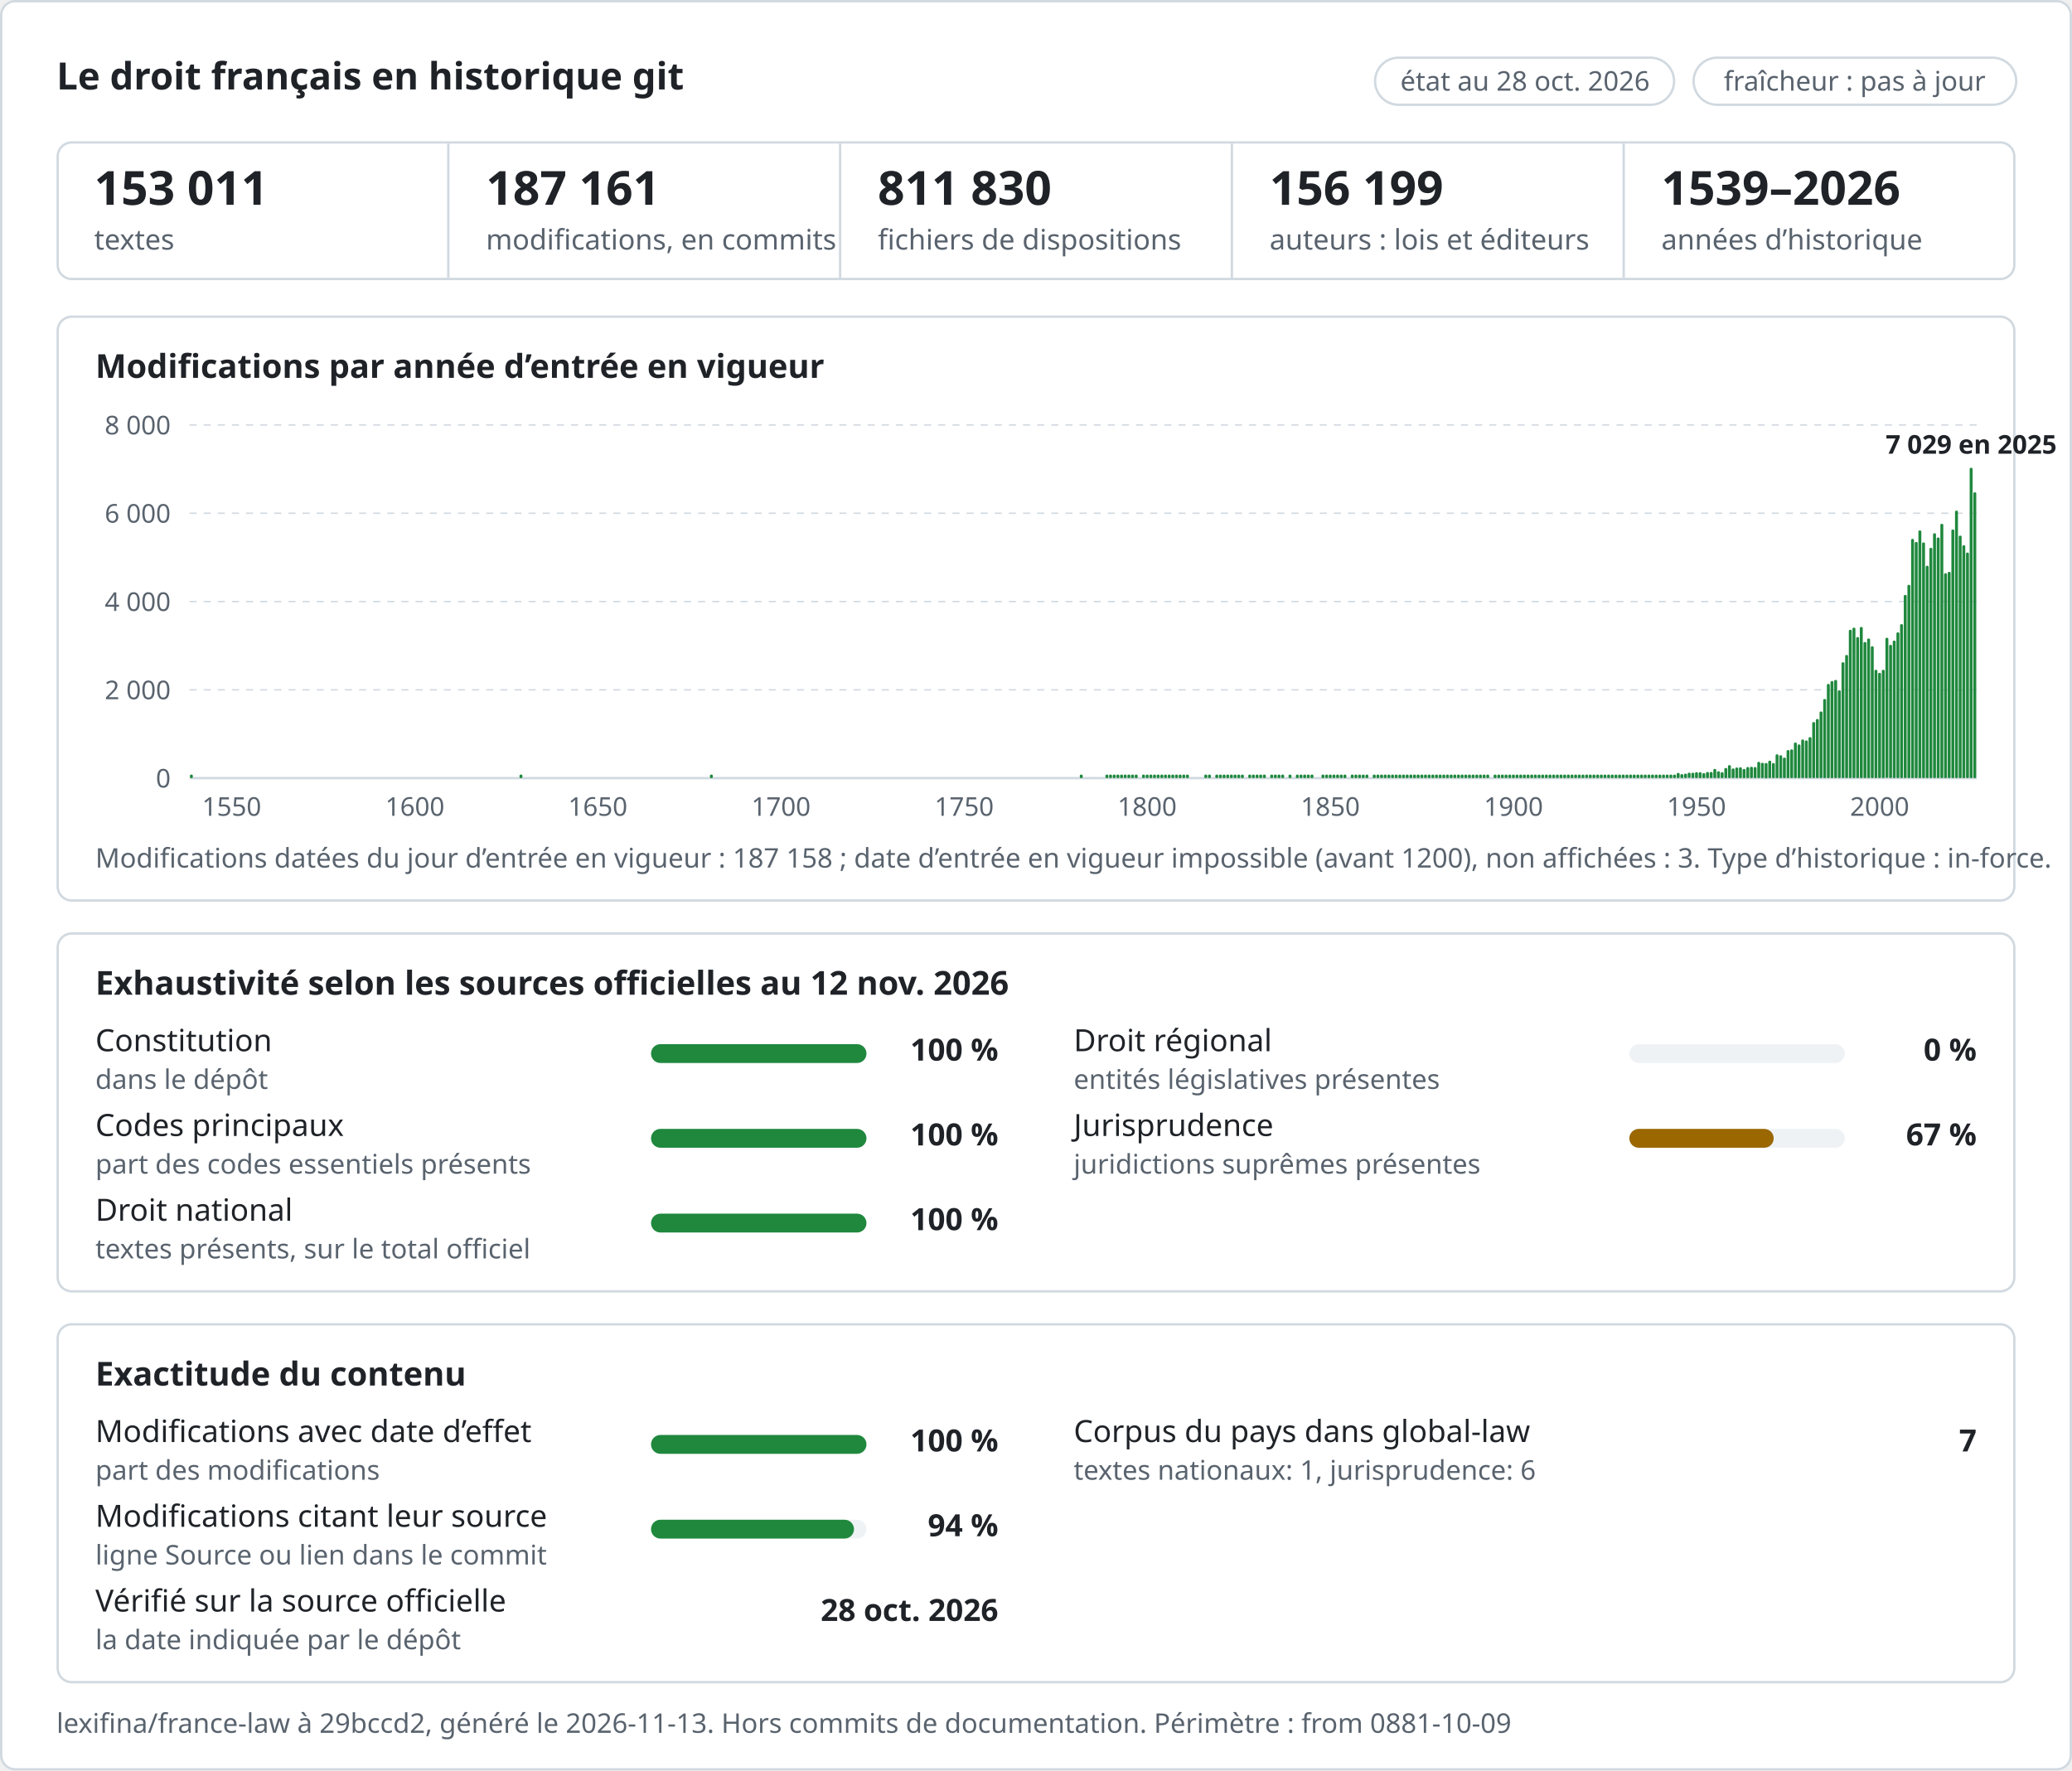
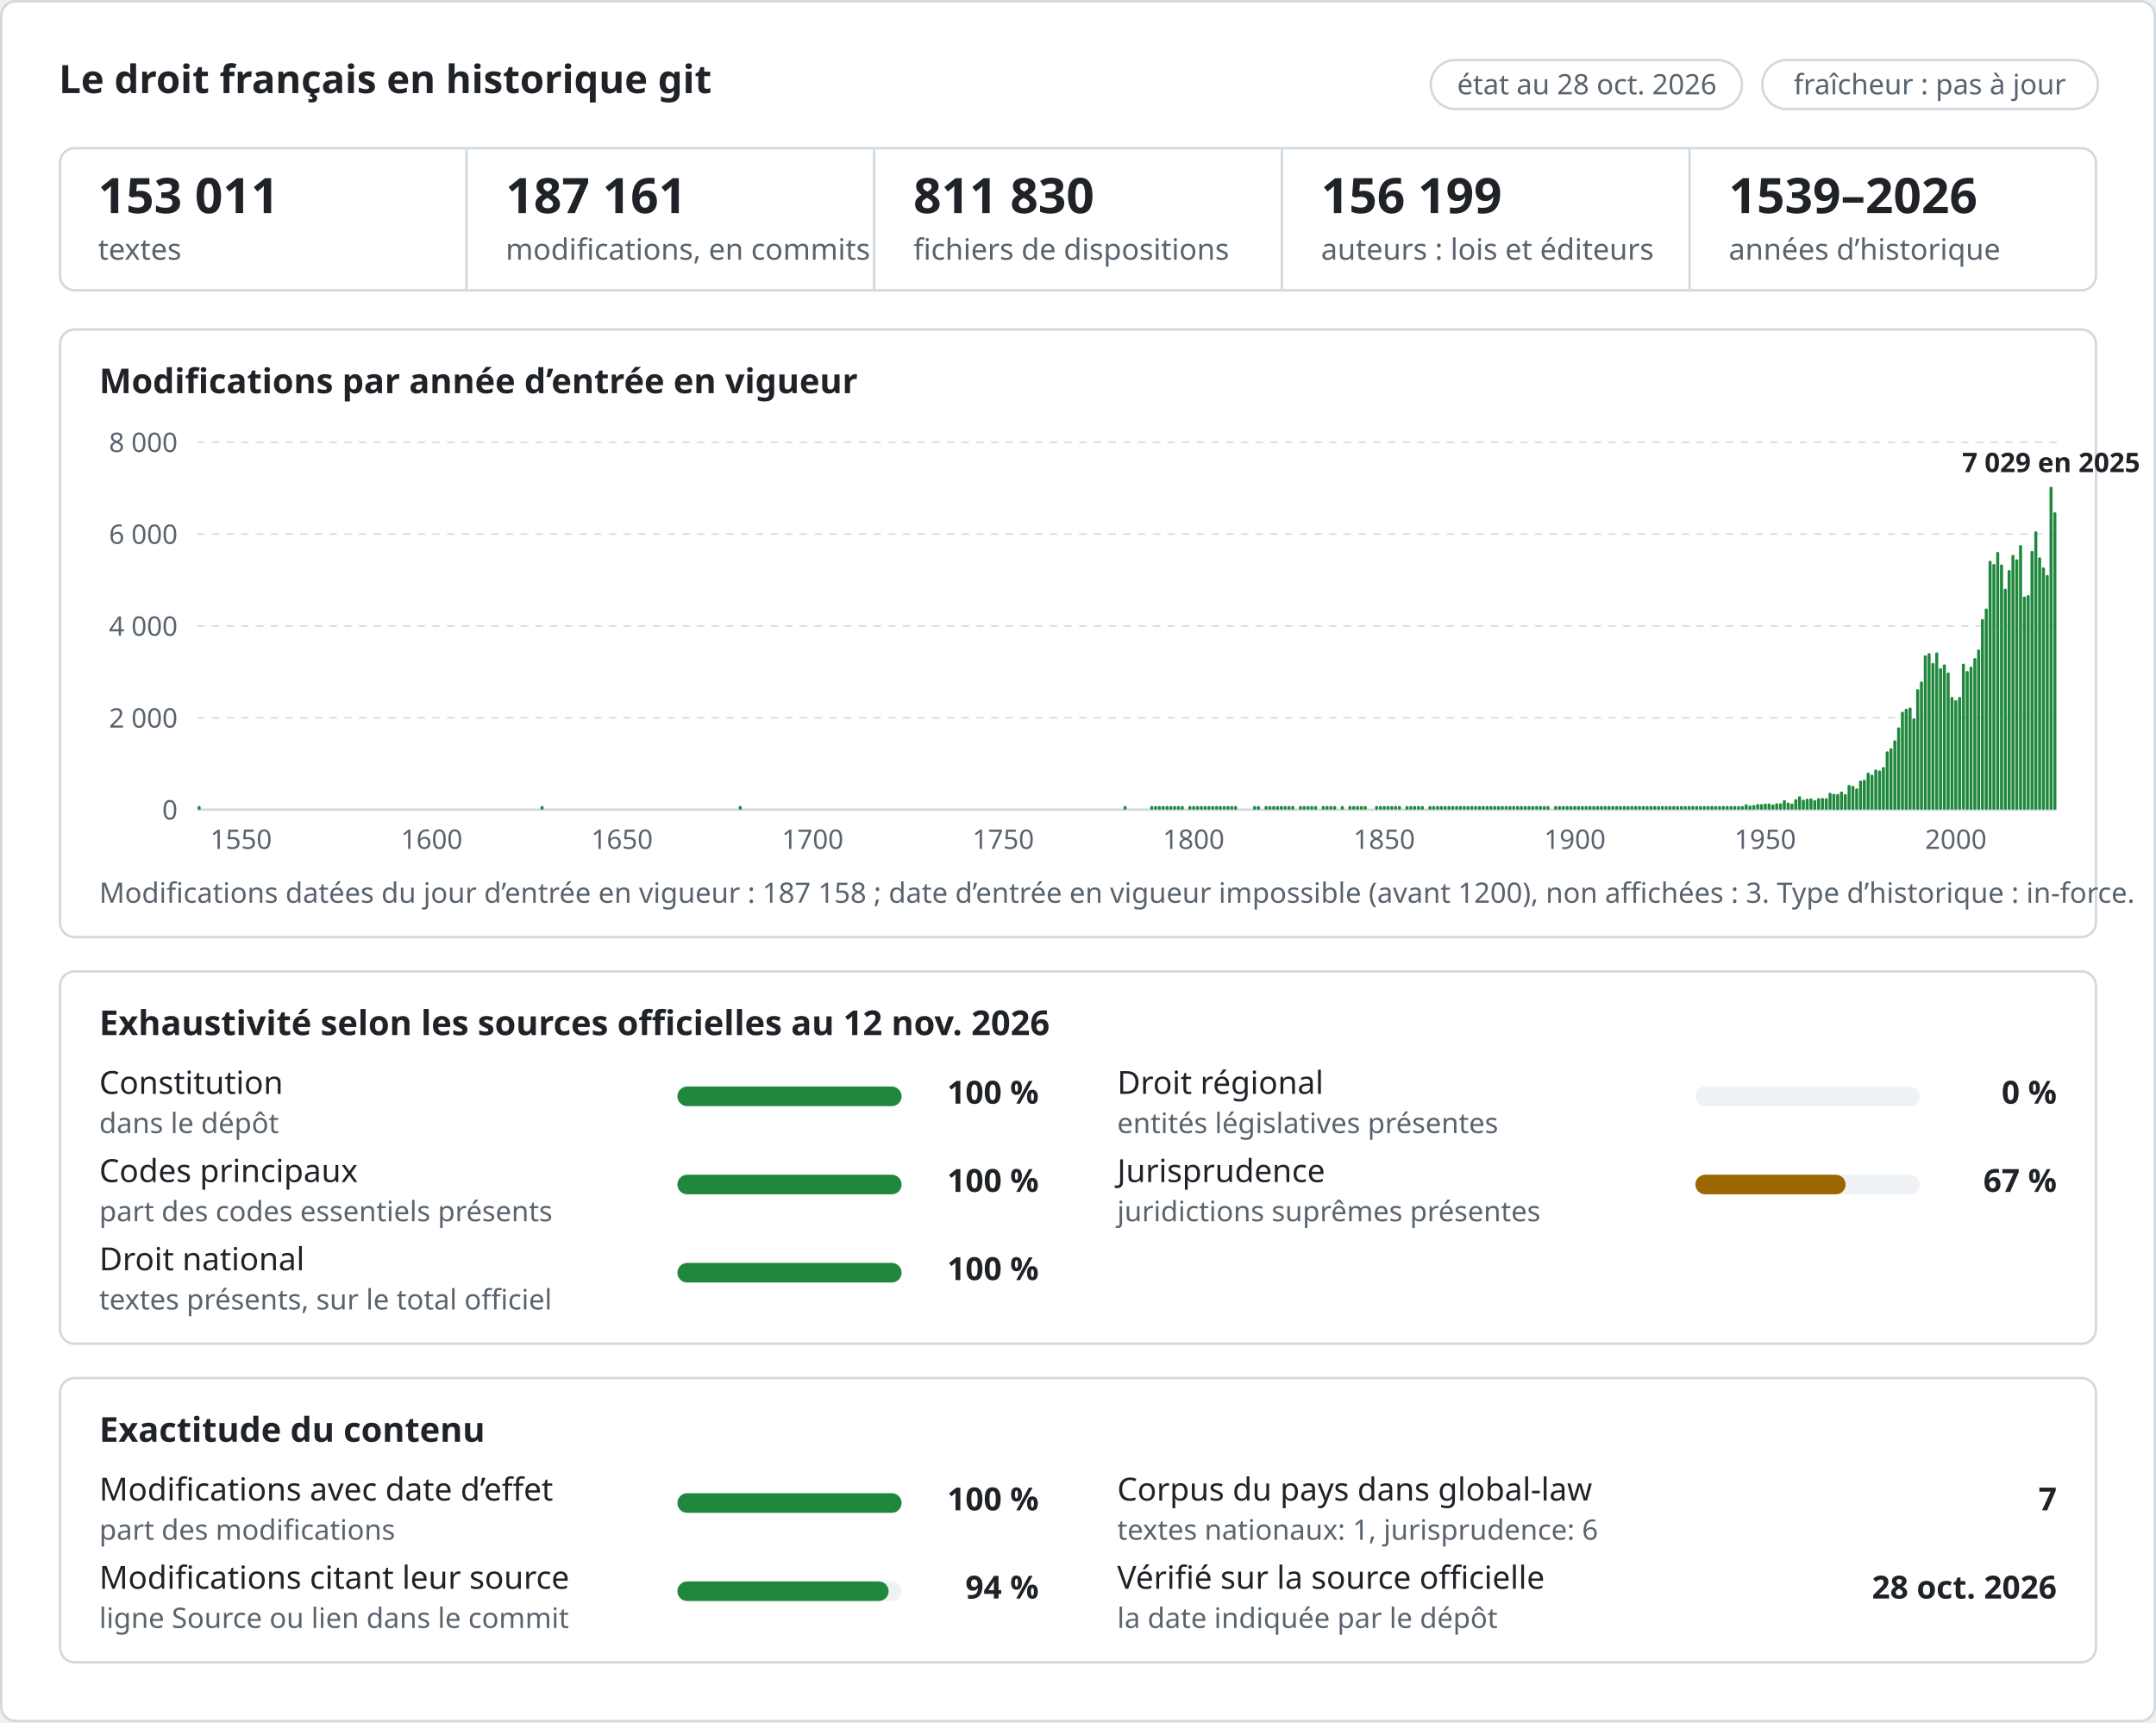
- <svg xmlns="http://www.w3.org/2000/svg" width="880" height="752" viewBox="0 0 880 752" font-family="-apple-system,BlinkMacSystemFont,Segoe UI,Noto Sans,Helvetica,Arial,sans-serif">
-   <rect x="0.5" y="0.5" width="879" height="751" rx="6" fill="#ffffff" stroke="#d1d9e0" />
+ <svg xmlns="http://www.w3.org/2000/svg" width="880" height="703" viewBox="0 0 880 703" font-family="-apple-system,BlinkMacSystemFont,Segoe UI,Noto Sans,Helvetica,Arial,sans-serif">
+   <rect x="0.5" y="0.5" width="879" height="702" rx="6" fill="#ffffff" stroke="#d1d9e0" />
  <text x="24" y="38" font-size="16" font-weight="600" fill="#1f2328">Le droit français en historique git</text>
  <rect x="584.0" y="24.5" width="127" height="20" rx="10" fill="none" stroke="#d1d9e0" />
  <text x="647.7" y="38.5" font-size="11.5" font-weight="500" text-anchor="middle" fill="#59636e">état au 28 oct. 2026</text>
  <rect x="719.3" y="24.5" width="137" height="20" rx="10" fill="none" stroke="#d1d9e0" />
  <text x="787.7" y="38.5" font-size="11.5" font-weight="500" text-anchor="middle" fill="#59636e">fraîcheur : pas à jour</text>
  <rect x="24.5" y="60.5" width="831" height="58" rx="6" fill="#ffffff" stroke="#d1d9e0" />
  <text x="40.0" y="87" font-size="20" font-weight="600" fill="#1f2328">153 011</text>
  <text x="40.0" y="106" font-size="12" fill="#59636e">textes</text>
  <line x1="190.4" y1="61" x2="190.4" y2="118" stroke="#d1d9e0" />
  <text x="206.4" y="87" font-size="20" font-weight="600" fill="#1f2328">187 161</text>
  <text x="206.4" y="106" font-size="12" fill="#59636e">modifications, en commits</text>
  <line x1="356.8" y1="61" x2="356.8" y2="118" stroke="#d1d9e0" />
  <text x="372.8" y="87" font-size="20" font-weight="600" fill="#1f2328">811 830</text>
  <text x="372.8" y="106" font-size="12" fill="#59636e">fichiers de dispositions</text>
  <line x1="523.2" y1="61" x2="523.2" y2="118" stroke="#d1d9e0" />
  <text x="539.2" y="87" font-size="20" font-weight="600" fill="#1f2328">156 199</text>
  <text x="539.2" y="106" font-size="12" fill="#59636e">auteurs : lois et éditeurs</text>
  <line x1="689.6" y1="61" x2="689.6" y2="118" stroke="#d1d9e0" />
  <text x="705.6" y="87" font-size="20" font-weight="600" fill="#1f2328">1539–2026</text>
  <text x="705.6" y="106" font-size="12" fill="#59636e">années d’historique</text>
  <rect x="24.5" y="134.5" width="831" height="248" rx="6" fill="#ffffff" stroke="#d1d9e0" />
  <text x="40.5" y="160.5" font-size="14" font-weight="600" fill="#1f2328">Modifications par année d’entrée en vigueur</text>
  <line x1="80.5" y1="330.5" x2="839.5" y2="330.5" stroke="#d1d9e0" stroke-width="1" />
  <text x="72.5" y="334.5" font-size="11" text-anchor="end" fill="#59636e">0</text>
  <line x1="80.5" y1="293.0" x2="839.5" y2="293.0" stroke="#d1d9e0" stroke-width="0.6" stroke-dasharray="3 3" />
  <text x="72.5" y="297.0" font-size="11" text-anchor="end" fill="#59636e">2 000</text>
  <line x1="80.5" y1="255.5" x2="839.5" y2="255.5" stroke="#d1d9e0" stroke-width="0.6" stroke-dasharray="3 3" />
  <text x="72.5" y="259.5" font-size="11" text-anchor="end" fill="#59636e">4 000</text>
  <line x1="80.5" y1="218.0" x2="839.5" y2="218.0" stroke="#d1d9e0" stroke-width="0.6" stroke-dasharray="3 3" />
  <text x="72.5" y="222.0" font-size="11" text-anchor="end" fill="#59636e">6 000</text>
  <line x1="80.5" y1="180.5" x2="839.5" y2="180.5" stroke="#d1d9e0" stroke-width="0.6" stroke-dasharray="3 3" />
  <text x="72.5" y="184.5" font-size="11" text-anchor="end" fill="#59636e">8 000</text>
  <rect x="80.66" y="329.0" width="1.24" height="1.5" rx="0.5" fill="#1f883d" />
  <text x="98.4" y="346.5" font-size="11" text-anchor="middle" fill="#59636e">1550</text>
  <text x="176.2" y="346.5" font-size="11" text-anchor="middle" fill="#59636e">1600</text>
  <rect x="220.64" y="329.0" width="1.24" height="1.5" rx="0.5" fill="#1f883d" />
  <text x="253.9" y="346.5" font-size="11" text-anchor="middle" fill="#59636e">1650</text>
  <rect x="301.51" y="329.0" width="1.24" height="1.5" rx="0.5" fill="#1f883d" />
  <text x="331.7" y="346.5" font-size="11" text-anchor="middle" fill="#59636e">1700</text>
  <text x="409.5" y="346.5" font-size="11" text-anchor="middle" fill="#59636e">1750</text>
  <rect x="458.60" y="329.0" width="1.24" height="1.5" rx="0.5" fill="#1f883d" />
  <rect x="469.49" y="329.0" width="1.24" height="1.5" rx="0.5" fill="#1f883d" />
  <rect x="471.04" y="329.0" width="1.24" height="1.5" rx="0.5" fill="#1f883d" />
  <rect x="472.60" y="329.0" width="1.24" height="1.5" rx="0.5" fill="#1f883d" />
  <rect x="474.15" y="329.0" width="1.24" height="1.5" rx="0.5" fill="#1f883d" />
  <rect x="475.71" y="329.0" width="1.24" height="1.5" rx="0.5" fill="#1f883d" />
  <rect x="477.26" y="329.0" width="1.24" height="1.5" rx="0.5" fill="#1f883d" />
  <rect x="478.82" y="329.0" width="1.24" height="1.5" rx="0.5" fill="#1f883d" />
  <rect x="480.37" y="329.0" width="1.24" height="1.5" rx="0.5" fill="#1f883d" />
  <rect x="481.93" y="329.0" width="1.24" height="1.5" rx="0.5" fill="#1f883d" />
  <rect x="485.04" y="329.0" width="1.24" height="1.5" rx="0.5" fill="#1f883d" />
  <rect x="486.60" y="329.0" width="1.24" height="1.5" rx="0.5" fill="#1f883d" />
  <text x="487.2" y="346.5" font-size="11" text-anchor="middle" fill="#59636e">1800</text>
  <rect x="488.15" y="329.0" width="1.24" height="1.5" rx="0.5" fill="#1f883d" />
  <rect x="489.71" y="329.0" width="1.24" height="1.5" rx="0.5" fill="#1f883d" />
  <rect x="491.26" y="329.0" width="1.24" height="1.5" rx="0.5" fill="#1f883d" />
  <rect x="492.82" y="329.0" width="1.24" height="1.5" rx="0.5" fill="#1f883d" />
  <rect x="494.37" y="329.0" width="1.24" height="1.5" rx="0.5" fill="#1f883d" />
  <rect x="495.93" y="329.0" width="1.24" height="1.5" rx="0.5" fill="#1f883d" />
  <rect x="497.48" y="329.0" width="1.24" height="1.5" rx="0.5" fill="#1f883d" />
  <rect x="499.04" y="329.0" width="1.24" height="1.5" rx="0.5" fill="#1f883d" />
  <rect x="500.59" y="329.0" width="1.24" height="1.5" rx="0.5" fill="#1f883d" />
  <rect x="502.15" y="329.0" width="1.24" height="1.5" rx="0.5" fill="#1f883d" />
  <rect x="503.70" y="329.0" width="1.24" height="1.5" rx="0.5" fill="#1f883d" />
  <rect x="511.48" y="329.0" width="1.24" height="1.5" rx="0.5" fill="#1f883d" />
  <rect x="513.04" y="329.0" width="1.24" height="1.5" rx="0.5" fill="#1f883d" />
  <rect x="516.15" y="329.0" width="1.24" height="1.5" rx="0.5" fill="#1f883d" />
  <rect x="517.70" y="329.0" width="1.24" height="1.5" rx="0.5" fill="#1f883d" />
  <rect x="519.26" y="329.0" width="1.24" height="1.5" rx="0.5" fill="#1f883d" />
  <rect x="520.81" y="329.0" width="1.24" height="1.5" rx="0.5" fill="#1f883d" />
  <rect x="522.37" y="329.0" width="1.24" height="1.5" rx="0.5" fill="#1f883d" />
  <rect x="523.92" y="329.0" width="1.24" height="1.5" rx="0.5" fill="#1f883d" />
  <rect x="525.48" y="329.0" width="1.24" height="1.5" rx="0.5" fill="#1f883d" />
  <rect x="527.03" y="329.0" width="1.24" height="1.5" rx="0.5" fill="#1f883d" />
  <rect x="530.15" y="329.0" width="1.24" height="1.5" rx="0.5" fill="#1f883d" />
  <rect x="531.70" y="329.0" width="1.24" height="1.5" rx="0.5" fill="#1f883d" />
  <rect x="533.26" y="329.0" width="1.24" height="1.5" rx="0.5" fill="#1f883d" />
  <rect x="534.81" y="329.0" width="1.24" height="1.5" rx="0.5" fill="#1f883d" />
  <rect x="536.37" y="329.0" width="1.24" height="1.5" rx="0.5" fill="#1f883d" />
  <rect x="539.48" y="329.0" width="1.24" height="1.5" rx="0.5" fill="#1f883d" />
  <rect x="541.03" y="329.0" width="1.24" height="1.5" rx="0.5" fill="#1f883d" />
  <rect x="542.59" y="329.0" width="1.24" height="1.5" rx="0.5" fill="#1f883d" />
  <rect x="544.14" y="329.0" width="1.24" height="1.5" rx="0.5" fill="#1f883d" />
  <rect x="547.25" y="329.0" width="1.24" height="1.5" rx="0.5" fill="#1f883d" />
  <rect x="550.36" y="329.0" width="1.24" height="1.5" rx="0.5" fill="#1f883d" />
  <rect x="551.92" y="329.0" width="1.24" height="1.5" rx="0.5" fill="#1f883d" />
  <rect x="553.48" y="329.0" width="1.24" height="1.5" rx="0.5" fill="#1f883d" />
  <rect x="555.03" y="329.0" width="1.24" height="1.5" rx="0.5" fill="#1f883d" />
  <rect x="556.59" y="329.0" width="1.24" height="1.5" rx="0.5" fill="#1f883d" />
  <rect x="561.25" y="329.0" width="1.24" height="1.5" rx="0.5" fill="#1f883d" />
  <rect x="562.81" y="329.0" width="1.24" height="1.5" rx="0.5" fill="#1f883d" />
  <rect x="564.36" y="329.0" width="1.24" height="1.5" rx="0.5" fill="#1f883d" />
  <text x="565.0" y="346.5" font-size="11" text-anchor="middle" fill="#59636e">1850</text>
  <rect x="565.92" y="329.0" width="1.24" height="1.5" rx="0.5" fill="#1f883d" />
  <rect x="567.47" y="329.0" width="1.24" height="1.5" rx="0.5" fill="#1f883d" />
  <rect x="569.03" y="329.0" width="1.24" height="1.5" rx="0.5" fill="#1f883d" />
  <rect x="570.58" y="329.0" width="1.24" height="1.5" rx="0.5" fill="#1f883d" />
  <rect x="573.69" y="329.0" width="1.24" height="1.5" rx="0.5" fill="#1f883d" />
  <rect x="575.25" y="329.0" width="1.24" height="1.5" rx="0.5" fill="#1f883d" />
  <rect x="576.81" y="329.0" width="1.24" height="1.5" rx="0.5" fill="#1f883d" />
  <rect x="578.36" y="329.0" width="1.24" height="1.5" rx="0.5" fill="#1f883d" />
  <rect x="579.92" y="329.0" width="1.24" height="1.5" rx="0.5" fill="#1f883d" />
  <rect x="583.03" y="329.0" width="1.24" height="1.5" rx="0.5" fill="#1f883d" />
  <rect x="584.58" y="329.0" width="1.24" height="1.5" rx="0.5" fill="#1f883d" />
  <rect x="586.14" y="329.0" width="1.24" height="1.5" rx="0.5" fill="#1f883d" />
  <rect x="587.69" y="329.0" width="1.24" height="1.5" rx="0.5" fill="#1f883d" />
  <rect x="589.25" y="329.0" width="1.24" height="1.5" rx="0.5" fill="#1f883d" />
  <rect x="590.80" y="329.0" width="1.24" height="1.5" rx="0.5" fill="#1f883d" />
  <rect x="592.36" y="329.0" width="1.24" height="1.5" rx="0.5" fill="#1f883d" />
  <rect x="593.91" y="329.0" width="1.24" height="1.5" rx="0.5" fill="#1f883d" />
  <rect x="595.47" y="329.0" width="1.24" height="1.5" rx="0.5" fill="#1f883d" />
  <rect x="597.02" y="329.0" width="1.24" height="1.5" rx="0.5" fill="#1f883d" />
  <rect x="598.58" y="329.0" width="1.24" height="1.5" rx="0.5" fill="#1f883d" />
  <rect x="600.14" y="329.0" width="1.24" height="1.5" rx="0.5" fill="#1f883d" />
  <rect x="601.69" y="329.0" width="1.24" height="1.5" rx="0.5" fill="#1f883d" />
  <rect x="603.25" y="329.0" width="1.24" height="1.5" rx="0.5" fill="#1f883d" />
  <rect x="604.80" y="329.0" width="1.24" height="1.5" rx="0.5" fill="#1f883d" />
  <rect x="606.36" y="329.0" width="1.24" height="1.5" rx="0.5" fill="#1f883d" />
  <rect x="607.91" y="329.0" width="1.24" height="1.5" rx="0.5" fill="#1f883d" />
  <rect x="609.47" y="329.0" width="1.24" height="1.5" rx="0.5" fill="#1f883d" />
  <rect x="611.02" y="329.0" width="1.24" height="1.5" rx="0.5" fill="#1f883d" />
  <rect x="612.58" y="329.0" width="1.24" height="1.5" rx="0.5" fill="#1f883d" />
  <rect x="614.13" y="329.0" width="1.24" height="1.5" rx="0.5" fill="#1f883d" />
  <rect x="615.69" y="329.0" width="1.24" height="1.5" rx="0.5" fill="#1f883d" />
  <rect x="617.24" y="329.0" width="1.24" height="1.5" rx="0.5" fill="#1f883d" />
  <rect x="618.80" y="329.0" width="1.24" height="1.5" rx="0.5" fill="#1f883d" />
  <rect x="620.35" y="329.0" width="1.24" height="1.5" rx="0.5" fill="#1f883d" />
  <rect x="621.91" y="329.0" width="1.24" height="1.5" rx="0.5" fill="#1f883d" />
  <rect x="623.46" y="329.0" width="1.24" height="1.5" rx="0.5" fill="#1f883d" />
  <rect x="625.02" y="329.0" width="1.24" height="1.5" rx="0.5" fill="#1f883d" />
  <rect x="626.58" y="329.0" width="1.24" height="1.5" rx="0.5" fill="#1f883d" />
  <rect x="628.13" y="329.0" width="1.24" height="1.5" rx="0.5" fill="#1f883d" />
  <rect x="629.69" y="329.0" width="1.24" height="1.5" rx="0.5" fill="#1f883d" />
  <rect x="631.24" y="329.0" width="1.24" height="1.5" rx="0.5" fill="#1f883d" />
  <rect x="634.35" y="329.0" width="1.24" height="1.5" rx="0.5" fill="#1f883d" />
  <rect x="635.91" y="329.0" width="1.24" height="1.5" rx="0.5" fill="#1f883d" />
  <rect x="637.46" y="329.0" width="1.24" height="1.5" rx="0.5" fill="#1f883d" />
  <rect x="639.02" y="329.0" width="1.24" height="1.5" rx="0.5" fill="#1f883d" />
  <rect x="640.57" y="329.0" width="1.24" height="1.5" rx="0.5" fill="#1f883d" />
  <rect x="642.13" y="329.0" width="1.24" height="1.5" rx="0.5" fill="#1f883d" />
  <text x="642.8" y="346.5" font-size="11" text-anchor="middle" fill="#59636e">1900</text>
  <rect x="643.68" y="329.0" width="1.24" height="1.5" rx="0.5" fill="#1f883d" />
  <rect x="645.24" y="329.0" width="1.24" height="1.5" rx="0.5" fill="#1f883d" />
  <rect x="646.79" y="329.0" width="1.24" height="1.5" rx="0.5" fill="#1f883d" />
  <rect x="648.35" y="329.0" width="1.24" height="1.5" rx="0.5" fill="#1f883d" />
  <rect x="649.91" y="329.0" width="1.24" height="1.5" rx="0.5" fill="#1f883d" />
  <rect x="651.46" y="329.0" width="1.24" height="1.5" rx="0.5" fill="#1f883d" />
  <rect x="653.02" y="329.0" width="1.24" height="1.5" rx="0.5" fill="#1f883d" />
  <rect x="654.57" y="329.0" width="1.24" height="1.5" rx="0.5" fill="#1f883d" />
  <rect x="656.13" y="329.0" width="1.24" height="1.5" rx="0.5" fill="#1f883d" />
  <rect x="657.68" y="329.0" width="1.24" height="1.5" rx="0.5" fill="#1f883d" />
  <rect x="659.24" y="329.0" width="1.24" height="1.5" rx="0.5" fill="#1f883d" />
  <rect x="660.79" y="329.0" width="1.24" height="1.5" rx="0.5" fill="#1f883d" />
  <rect x="662.35" y="329.0" width="1.24" height="1.5" rx="0.5" fill="#1f883d" />
  <rect x="663.90" y="329.0" width="1.24" height="1.5" rx="0.5" fill="#1f883d" />
  <rect x="665.46" y="329.0" width="1.24" height="1.5" rx="0.5" fill="#1f883d" />
  <rect x="667.01" y="329.0" width="1.24" height="1.5" rx="0.5" fill="#1f883d" />
  <rect x="668.57" y="329.0" width="1.24" height="1.5" rx="0.5" fill="#1f883d" />
  <rect x="670.12" y="329.0" width="1.24" height="1.5" rx="0.5" fill="#1f883d" />
  <rect x="671.68" y="329.0" width="1.24" height="1.5" rx="0.5" fill="#1f883d" />
  <rect x="673.24" y="329.0" width="1.24" height="1.5" rx="0.5" fill="#1f883d" />
  <rect x="674.79" y="329.0" width="1.24" height="1.5" rx="0.5" fill="#1f883d" />
  <rect x="676.35" y="329.0" width="1.24" height="1.5" rx="0.5" fill="#1f883d" />
  <rect x="677.90" y="329.0" width="1.24" height="1.5" rx="0.5" fill="#1f883d" />
  <rect x="679.46" y="329.0" width="1.24" height="1.5" rx="0.5" fill="#1f883d" />
  <rect x="681.01" y="329.0" width="1.24" height="1.5" rx="0.5" fill="#1f883d" />
  <rect x="682.57" y="329.0" width="1.24" height="1.5" rx="0.5" fill="#1f883d" />
  <rect x="684.12" y="329.0" width="1.24" height="1.5" rx="0.5" fill="#1f883d" />
  <rect x="685.68" y="329.0" width="1.24" height="1.5" rx="0.5" fill="#1f883d" />
  <rect x="687.23" y="329.0" width="1.24" height="1.5" rx="0.5" fill="#1f883d" />
  <rect x="688.79" y="329.0" width="1.24" height="1.5" rx="0.5" fill="#1f883d" />
  <rect x="690.34" y="329.0" width="1.24" height="1.5" rx="0.5" fill="#1f883d" />
  <rect x="691.90" y="329.0" width="1.24" height="1.5" rx="0.5" fill="#1f883d" />
  <rect x="693.45" y="329.0" width="1.24" height="1.5" rx="0.5" fill="#1f883d" />
  <rect x="695.01" y="329.0" width="1.24" height="1.5" rx="0.5" fill="#1f883d" />
  <rect x="696.57" y="329.0" width="1.24" height="1.5" rx="0.5" fill="#1f883d" />
  <rect x="698.12" y="329.0" width="1.24" height="1.5" rx="0.5" fill="#1f883d" />
  <rect x="699.68" y="329.0" width="1.24" height="1.5" rx="0.5" fill="#1f883d" />
  <rect x="701.23" y="329.0" width="1.24" height="1.5" rx="0.5" fill="#1f883d" />
  <rect x="702.79" y="329.0" width="1.24" height="1.5" rx="0.5" fill="#1f883d" />
  <rect x="704.34" y="329.0" width="1.24" height="1.5" rx="0.5" fill="#1f883d" />
  <rect x="705.90" y="329.0" width="1.24" height="1.5" rx="0.5" fill="#1f883d" />
  <rect x="707.45" y="329.0" width="1.24" height="1.5" rx="0.5" fill="#1f883d" />
  <rect x="709.01" y="329.0" width="1.24" height="1.5" rx="0.5" fill="#1f883d" />
  <rect x="710.56" y="329.0" width="1.24" height="1.5" rx="0.5" fill="#1f883d" />
  <rect x="712.12" y="328.3" width="1.24" height="2.2" rx="0.5" fill="#1f883d" />
  <rect x="713.67" y="328.8" width="1.24" height="1.7" rx="0.5" fill="#1f883d" />
  <rect x="715.23" y="328.6" width="1.24" height="1.9" rx="0.5" fill="#1f883d" />
  <rect x="716.78" y="328.2" width="1.24" height="2.2" rx="0.5" fill="#1f883d" />
  <rect x="718.34" y="328.2" width="1.24" height="2.3" rx="0.5" fill="#1f883d" />
  <rect x="719.90" y="328.0" width="1.24" height="2.5" rx="0.5" fill="#1f883d" />
  <text x="720.5" y="346.5" font-size="11" text-anchor="middle" fill="#59636e">1950</text>
  <rect x="721.45" y="328.0" width="1.24" height="2.5" rx="0.5" fill="#1f883d" />
  <rect x="723.01" y="328.4" width="1.24" height="2.1" rx="0.5" fill="#1f883d" />
  <rect x="724.56" y="327.9" width="1.24" height="2.6" rx="0.5" fill="#1f883d" />
  <rect x="726.12" y="327.9" width="1.24" height="2.6" rx="0.5" fill="#1f883d" />
  <rect x="727.67" y="326.6" width="1.24" height="3.9" rx="0.5" fill="#1f883d" />
  <rect x="729.23" y="327.6" width="1.24" height="2.9" rx="0.5" fill="#1f883d" />
  <rect x="730.78" y="328.0" width="1.24" height="2.5" rx="0.5" fill="#1f883d" />
  <rect x="732.34" y="326.2" width="1.24" height="4.3" rx="0.5" fill="#1f883d" />
  <rect x="733.89" y="325.0" width="1.24" height="5.5" rx="0.5" fill="#1f883d" />
  <rect x="735.45" y="326.4" width="1.24" height="4.1" rx="0.5" fill="#1f883d" />
  <rect x="737.00" y="326.0" width="1.24" height="4.5" rx="0.5" fill="#1f883d" />
  <rect x="738.56" y="325.9" width="1.24" height="4.6" rx="0.5" fill="#1f883d" />
  <rect x="740.11" y="326.6" width="1.24" height="3.9" rx="0.5" fill="#1f883d" />
  <rect x="741.67" y="325.8" width="1.24" height="4.7" rx="0.5" fill="#1f883d" />
  <rect x="743.23" y="325.7" width="1.24" height="4.8" rx="0.5" fill="#1f883d" />
  <rect x="744.78" y="325.8" width="1.24" height="4.7" rx="0.5" fill="#1f883d" />
  <rect x="746.34" y="323.6" width="1.24" height="6.9" rx="0.5" fill="#1f883d" />
  <rect x="747.89" y="324.0" width="1.24" height="6.5" rx="0.5" fill="#1f883d" />
  <rect x="749.45" y="324.1" width="1.24" height="6.5" rx="0.5" fill="#1f883d" />
  <rect x="751.00" y="323.1" width="1.24" height="7.4" rx="0.5" fill="#1f883d" />
  <rect x="752.56" y="324.1" width="1.24" height="6.4" rx="0.5" fill="#1f883d" />
  <rect x="754.11" y="320.4" width="1.24" height="10.1" rx="0.5" fill="#1f883d" />
  <rect x="755.67" y="320.8" width="1.24" height="9.7" rx="0.5" fill="#1f883d" />
  <rect x="757.22" y="321.8" width="1.24" height="8.7" rx="0.5" fill="#1f883d" />
  <rect x="758.78" y="318.6" width="1.24" height="11.9" rx="0.5" fill="#1f883d" />
  <rect x="760.33" y="318.3" width="1.24" height="12.2" rx="0.5" fill="#1f883d" />
  <rect x="761.89" y="315.4" width="1.24" height="15.1" rx="0.5" fill="#1f883d" />
  <rect x="763.44" y="316.2" width="1.24" height="14.3" rx="0.5" fill="#1f883d" />
  <rect x="765.00" y="314.1" width="1.24" height="16.4" rx="0.5" fill="#1f883d" />
  <rect x="766.56" y="314.5" width="1.24" height="16.0" rx="0.5" fill="#1f883d" />
  <rect x="768.11" y="313.1" width="1.24" height="17.4" rx="0.5" fill="#1f883d" />
  <rect x="769.67" y="306.7" width="1.24" height="23.8" rx="0.5" fill="#1f883d" />
  <rect x="771.22" y="305.4" width="1.24" height="25.1" rx="0.5" fill="#1f883d" />
  <rect x="772.78" y="302.2" width="1.24" height="28.3" rx="0.5" fill="#1f883d" />
  <rect x="774.33" y="296.9" width="1.24" height="33.6" rx="0.5" fill="#1f883d" />
  <rect x="775.89" y="290.5" width="1.24" height="40.0" rx="0.5" fill="#1f883d" />
  <rect x="777.44" y="289.3" width="1.24" height="41.2" rx="0.5" fill="#1f883d" />
  <rect x="779.00" y="288.8" width="1.24" height="41.7" rx="0.5" fill="#1f883d" />
  <rect x="780.55" y="293.2" width="1.24" height="37.3" rx="0.5" fill="#1f883d" />
  <rect x="782.11" y="281.3" width="1.24" height="49.2" rx="0.5" fill="#1f883d" />
  <rect x="783.66" y="278.2" width="1.24" height="52.3" rx="0.5" fill="#1f883d" />
  <rect x="785.22" y="267.5" width="1.24" height="63.0" rx="0.5" fill="#1f883d" />
  <rect x="786.77" y="266.6" width="1.24" height="63.9" rx="0.5" fill="#1f883d" />
  <rect x="788.33" y="270.6" width="1.24" height="59.9" rx="0.5" fill="#1f883d" />
  <rect x="789.89" y="266.3" width="1.24" height="64.2" rx="0.5" fill="#1f883d" />
  <rect x="791.44" y="272.7" width="1.24" height="57.8" rx="0.5" fill="#1f883d" />
  <rect x="793.00" y="271.2" width="1.24" height="59.3" rx="0.5" fill="#1f883d" />
  <rect x="794.55" y="274.5" width="1.24" height="56.0" rx="0.5" fill="#1f883d" />
  <rect x="796.11" y="284.5" width="1.24" height="46.0" rx="0.5" fill="#1f883d" />
  <rect x="797.66" y="285.8" width="1.24" height="44.7" rx="0.5" fill="#1f883d" />
  <text x="798.3" y="346.5" font-size="11" text-anchor="middle" fill="#59636e">2000</text>
  <rect x="799.22" y="284.5" width="1.24" height="46.0" rx="0.5" fill="#1f883d" />
  <rect x="800.77" y="270.9" width="1.24" height="59.5" rx="0.5" fill="#1f883d" />
  <rect x="802.33" y="273.9" width="1.24" height="56.6" rx="0.5" fill="#1f883d" />
  <rect x="803.88" y="272.1" width="1.24" height="58.4" rx="0.5" fill="#1f883d" />
  <rect x="805.44" y="268.6" width="1.24" height="61.9" rx="0.5" fill="#1f883d" />
  <rect x="806.99" y="265.1" width="1.24" height="65.4" rx="0.5" fill="#1f883d" />
  <rect x="808.55" y="252.7" width="1.24" height="77.8" rx="0.5" fill="#1f883d" />
  <rect x="810.10" y="248.4" width="1.24" height="82.1" rx="0.5" fill="#1f883d" />
  <rect x="811.66" y="228.9" width="1.24" height="101.6" rx="0.5" fill="#1f883d" />
  <rect x="813.21" y="230.2" width="1.24" height="100.3" rx="0.5" fill="#1f883d" />
  <rect x="814.77" y="225.3" width="1.24" height="105.2" rx="0.5" fill="#1f883d" />
  <rect x="816.33" y="230.4" width="1.24" height="100.1" rx="0.5" fill="#1f883d" />
  <rect x="817.88" y="240.3" width="1.24" height="90.2" rx="0.5" fill="#1f883d" />
  <rect x="819.44" y="232.7" width="1.24" height="97.8" rx="0.5" fill="#1f883d" />
  <rect x="820.99" y="226.5" width="1.24" height="104.0" rx="0.5" fill="#1f883d" />
  <rect x="822.55" y="228.3" width="1.24" height="102.2" rx="0.5" fill="#1f883d" />
  <rect x="824.10" y="222.5" width="1.24" height="108.0" rx="0.5" fill="#1f883d" />
  <rect x="825.66" y="243.5" width="1.24" height="87.0" rx="0.5" fill="#1f883d" />
  <rect x="827.21" y="242.9" width="1.24" height="87.6" rx="0.5" fill="#1f883d" />
  <rect x="828.77" y="224.9" width="1.24" height="105.6" rx="0.5" fill="#1f883d" />
  <rect x="830.32" y="216.9" width="1.24" height="113.6" rx="0.5" fill="#1f883d" />
  <rect x="831.88" y="227.5" width="1.24" height="103.0" rx="0.5" fill="#1f883d" />
  <rect x="833.43" y="231.6" width="1.24" height="98.9" rx="0.5" fill="#1f883d" />
  <rect x="834.99" y="234.7" width="1.24" height="95.8" rx="0.5" fill="#1f883d" />
  <rect x="836.54" y="198.7" width="1.24" height="131.8" rx="0.5" fill="#1f883d" />
  <text x="837.2" y="192.7" font-size="11" font-weight="600" text-anchor="middle" fill="#1f2328">7 029 en 2025</text>
  <rect x="838.10" y="209.1" width="1.24" height="121.4" rx="0.5" fill="#1f883d" />
  <text x="40.5" y="368.5" font-size="11.5" fill="#59636e" textLength="799" lengthAdjust="spacingAndGlyphs">Modifications datées du jour d’entrée en vigueur : 187 158 ; date d’entrée en vigueur impossible (avant 1200), non affichées : 3. Type d’historique : in-force.</text>
  <rect x="24.5" y="396.5" width="831" height="152" rx="6" fill="#ffffff" stroke="#d1d9e0" />
  <text x="40.5" y="422.5" font-size="14" font-weight="600" fill="#1f2328">Exhaustivité selon les sources officielles au 12 nov. 2026</text>
  <text x="40.5" y="446.5" font-size="13" fill="#1f2328">Constitution</text>
  <text x="40.5" y="462.5" font-size="11.5" fill="#59636e">dans le dépôt</text>
  <g>
    <rect x="276.5" y="443.5" width="91.5" height="8" rx="4" fill="#eff2f5" />
    <rect x="276.5" y="443.5" width="91.5" height="8" rx="4" fill="#1f883d" />
  </g>
  <text x="424.0" y="450.5" font-size="13" font-weight="600" text-anchor="end" fill="#1f2328">100 %</text>
  <text x="40.5" y="482.5" font-size="13" fill="#1f2328">Codes principaux</text>
  <text x="40.5" y="498.5" font-size="11.5" fill="#59636e">part des codes essentiels présents</text>
  <g>
    <rect x="276.5" y="479.5" width="91.5" height="8" rx="4" fill="#eff2f5" />
    <rect x="276.5" y="479.5" width="91.5" height="8" rx="4" fill="#1f883d" />
  </g>
  <text x="424.0" y="486.5" font-size="13" font-weight="600" text-anchor="end" fill="#1f2328">100 %</text>
  <text x="40.5" y="518.5" font-size="13" fill="#1f2328">Droit national</text>
  <text x="40.5" y="534.5" font-size="11.5" fill="#59636e">textes présents, sur le total officiel</text>
  <g>
    <rect x="276.5" y="515.5" width="91.5" height="8" rx="4" fill="#eff2f5" />
    <rect x="276.5" y="515.5" width="91.5" height="8" rx="4" fill="#1f883d" />
  </g>
  <text x="424.0" y="522.5" font-size="13" font-weight="600" text-anchor="end" fill="#1f2328">100 %</text>
  <text x="456.0" y="446.5" font-size="13" fill="#1f2328">Droit régional</text>
  <text x="456.0" y="462.5" font-size="11.5" fill="#59636e">entités législatives présentes</text>
  <g>
    <rect x="692.0" y="443.5" width="91.5" height="8" rx="4" fill="#eff2f5" />
  </g>
  <text x="839.5" y="450.5" font-size="13" font-weight="600" text-anchor="end" fill="#1f2328">0 %</text>
  <text x="456.0" y="482.5" font-size="13" fill="#1f2328">Jurisprudence</text>
  <text x="456.0" y="498.5" font-size="11.5" fill="#59636e">juridictions suprêmes présentes</text>
  <g>
    <rect x="692.0" y="479.5" width="91.5" height="8" rx="4" fill="#eff2f5" />
    <rect x="692.0" y="479.5" width="61.3" height="8" rx="4" fill="#9a6700" />
  </g>
  <text x="839.5" y="486.5" font-size="13" font-weight="600" text-anchor="end" fill="#1f2328">67 %</text>
-   <rect x="24.5" y="562.5" width="831" height="152" rx="6" fill="#ffffff" stroke="#d1d9e0" />
+   <rect x="24.5" y="562.5" width="831" height="116" rx="6" fill="#ffffff" stroke="#d1d9e0" />
  <text x="40.5" y="588.5" font-size="14" font-weight="600" fill="#1f2328">Exactitude du contenu</text>
  <text x="40.5" y="612.5" font-size="13" fill="#1f2328">Modifications avec date d’effet</text>
  <text x="40.5" y="628.5" font-size="11.5" fill="#59636e">part des modifications</text>
  <g>
    <rect x="276.5" y="609.5" width="91.5" height="8" rx="4" fill="#eff2f5" />
    <rect x="276.5" y="609.5" width="91.5" height="8" rx="4" fill="#1f883d" />
  </g>
  <text x="424.0" y="616.5" font-size="13" font-weight="600" text-anchor="end" fill="#1f2328">100 %</text>
  <text x="40.5" y="648.5" font-size="13" fill="#1f2328">Modifications citant leur source</text>
  <text x="40.5" y="664.5" font-size="11.5" fill="#59636e">ligne Source ou lien dans le commit</text>
  <g>
    <rect x="276.5" y="645.5" width="91.5" height="8" rx="4" fill="#eff2f5" />
    <rect x="276.5" y="645.5" width="86.2" height="8" rx="4" fill="#1f883d" />
  </g>
  <text x="424.0" y="652.5" font-size="13" font-weight="600" text-anchor="end" fill="#1f2328">94 %</text>
-   <text x="40.5" y="684.5" font-size="13" fill="#1f2328">Vérifié sur la source officielle</text>
-   <text x="40.5" y="700.5" font-size="11.5" fill="#59636e">la date indiquée par le dépôt</text>
-   <text x="424.0" y="688.5" font-size="13" font-weight="600" text-anchor="end" fill="#1f2328">28 oct. 2026</text>
  <text x="456.0" y="612.5" font-size="13" fill="#1f2328">Corpus du pays dans global-law</text>
  <text x="456.0" y="628.5" font-size="11.5" fill="#59636e">textes nationaux: 1, jurisprudence: 6</text>
  <text x="839.5" y="616.5" font-size="13" font-weight="600" text-anchor="end" fill="#1f2328">7</text>
-   <text x="24" y="736" font-size="11.5" fill="#59636e">lexifina/france-law à 29bccd2, généré le 2026-11-13. Hors commits de documentation. Périmètre : from 0881-10-09</text>
+   <text x="456.0" y="648.5" font-size="13" fill="#1f2328">Vérifié sur la source officielle</text>
+   <text x="456.0" y="664.5" font-size="11.5" fill="#59636e">la date indiquée par le dépôt</text>
+   <text x="839.5" y="652.5" font-size="13" font-weight="600" text-anchor="end" fill="#1f2328">28 oct. 2026</text>
</svg>
